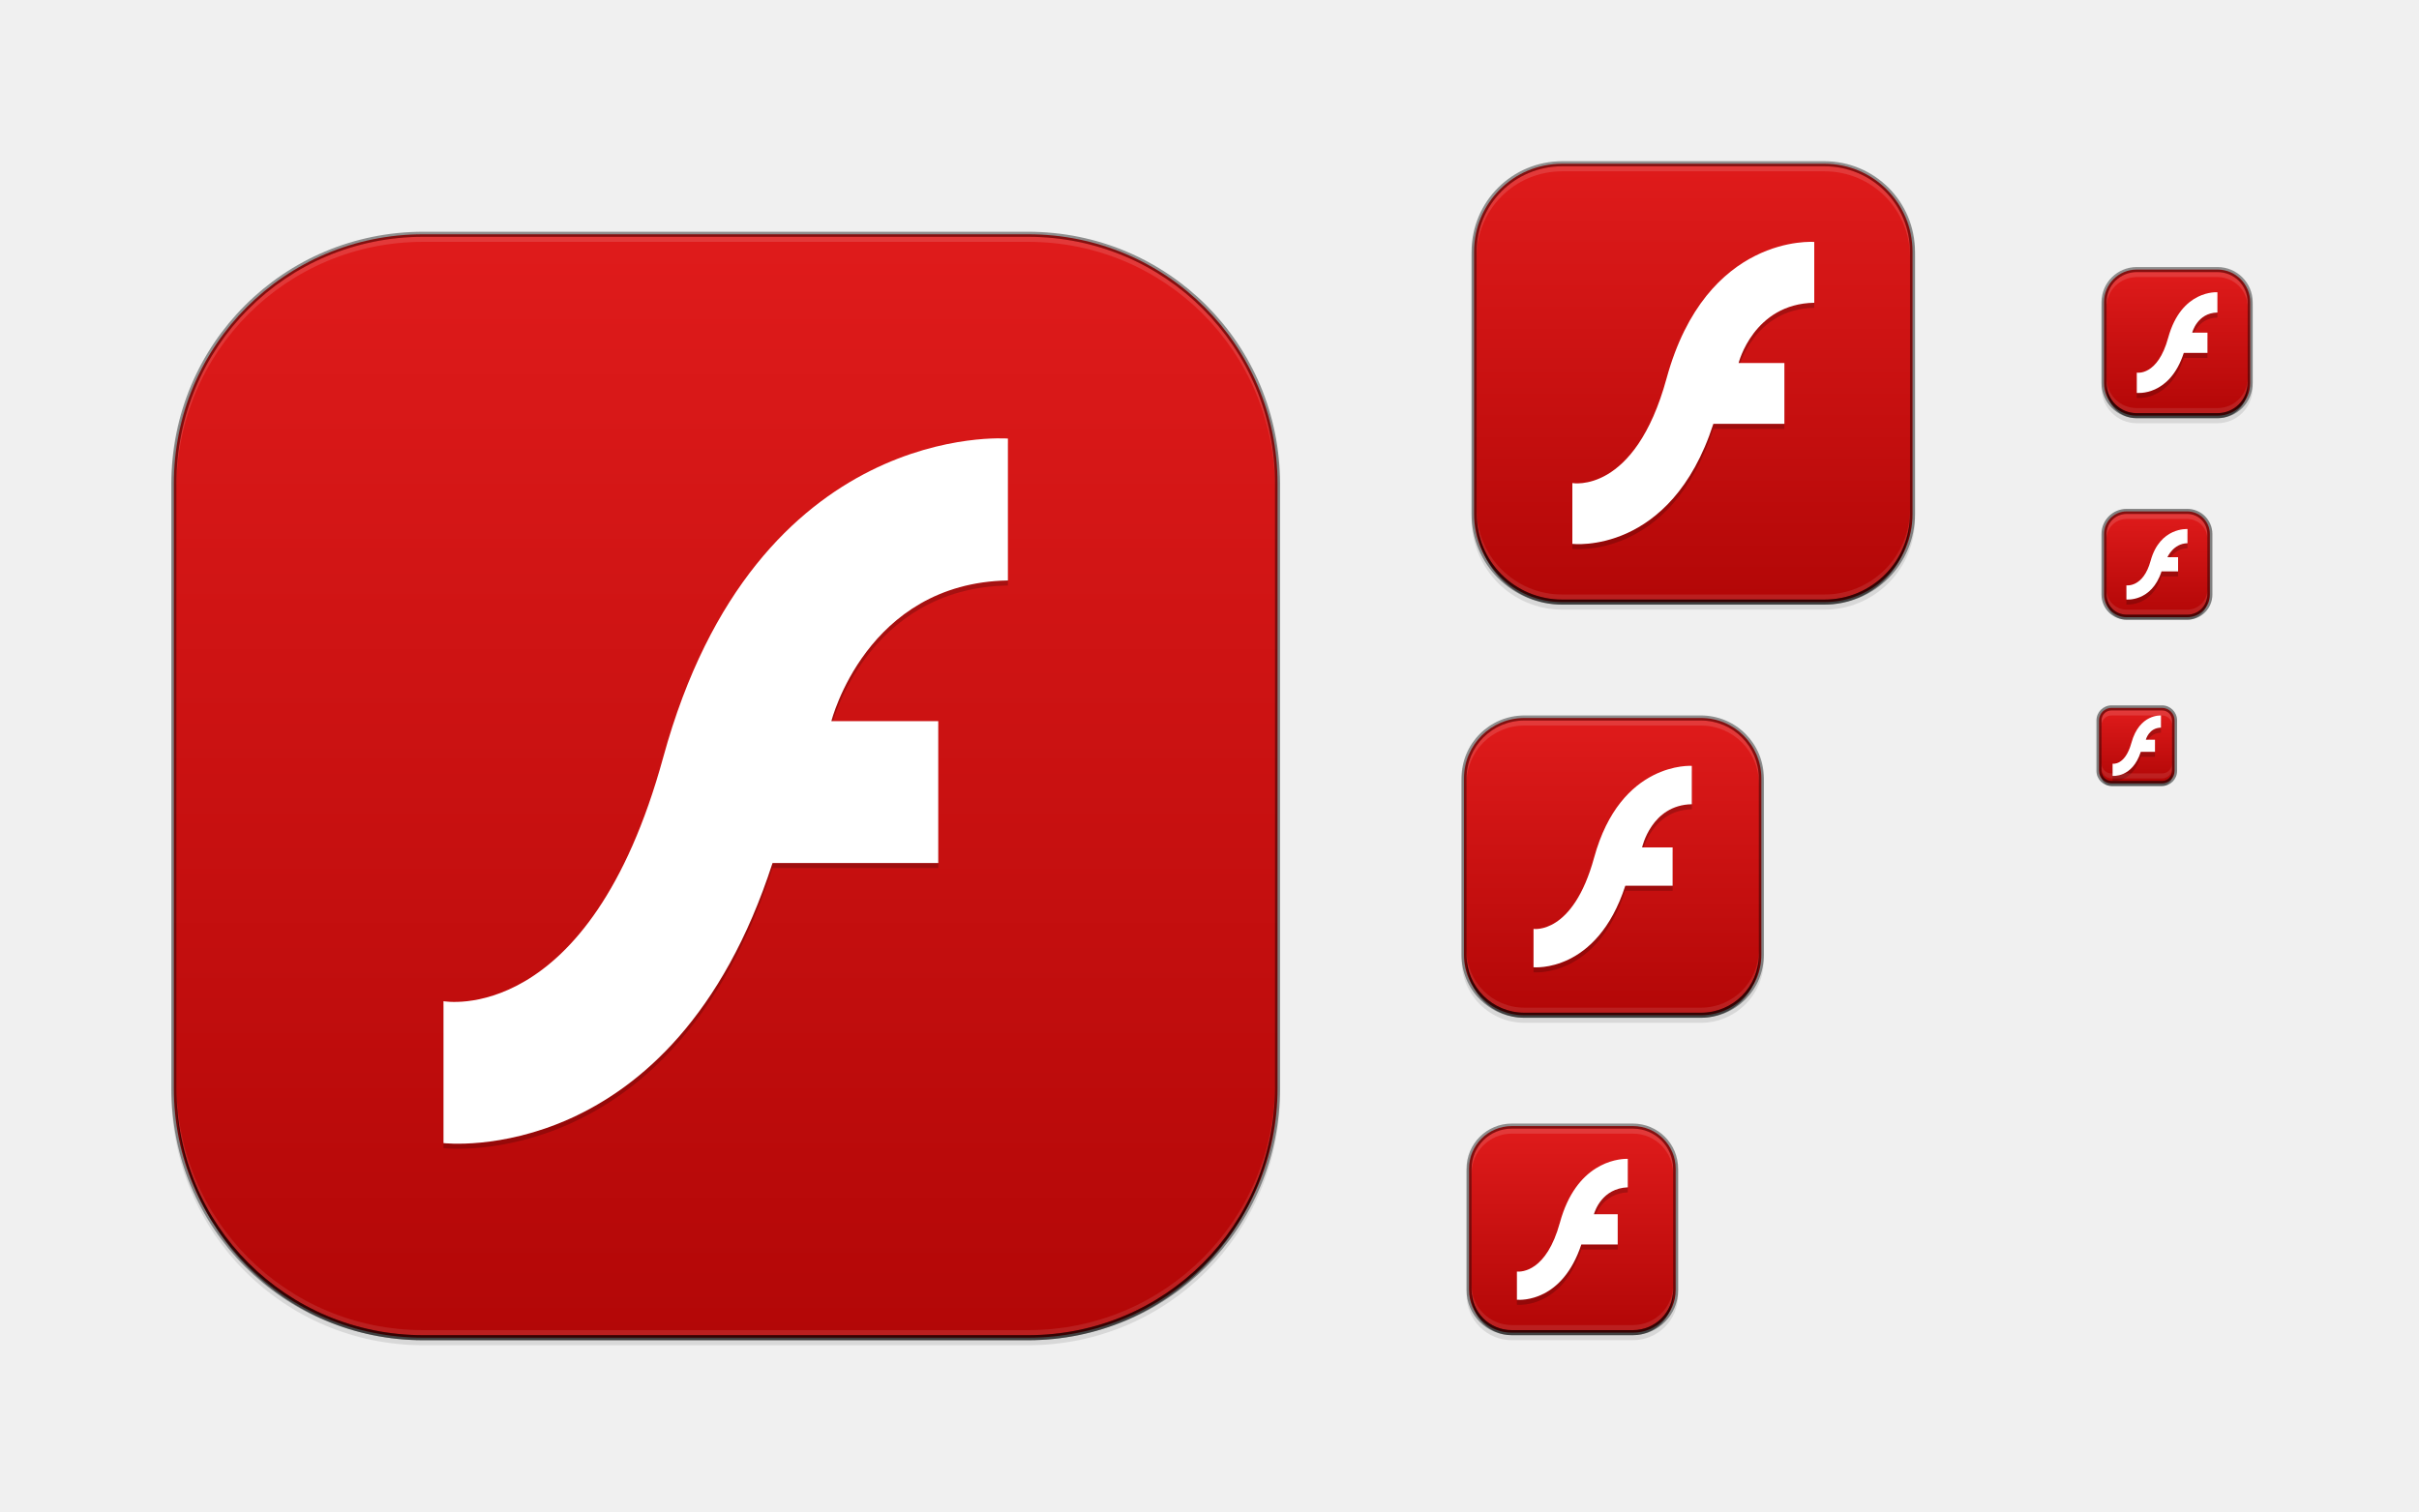
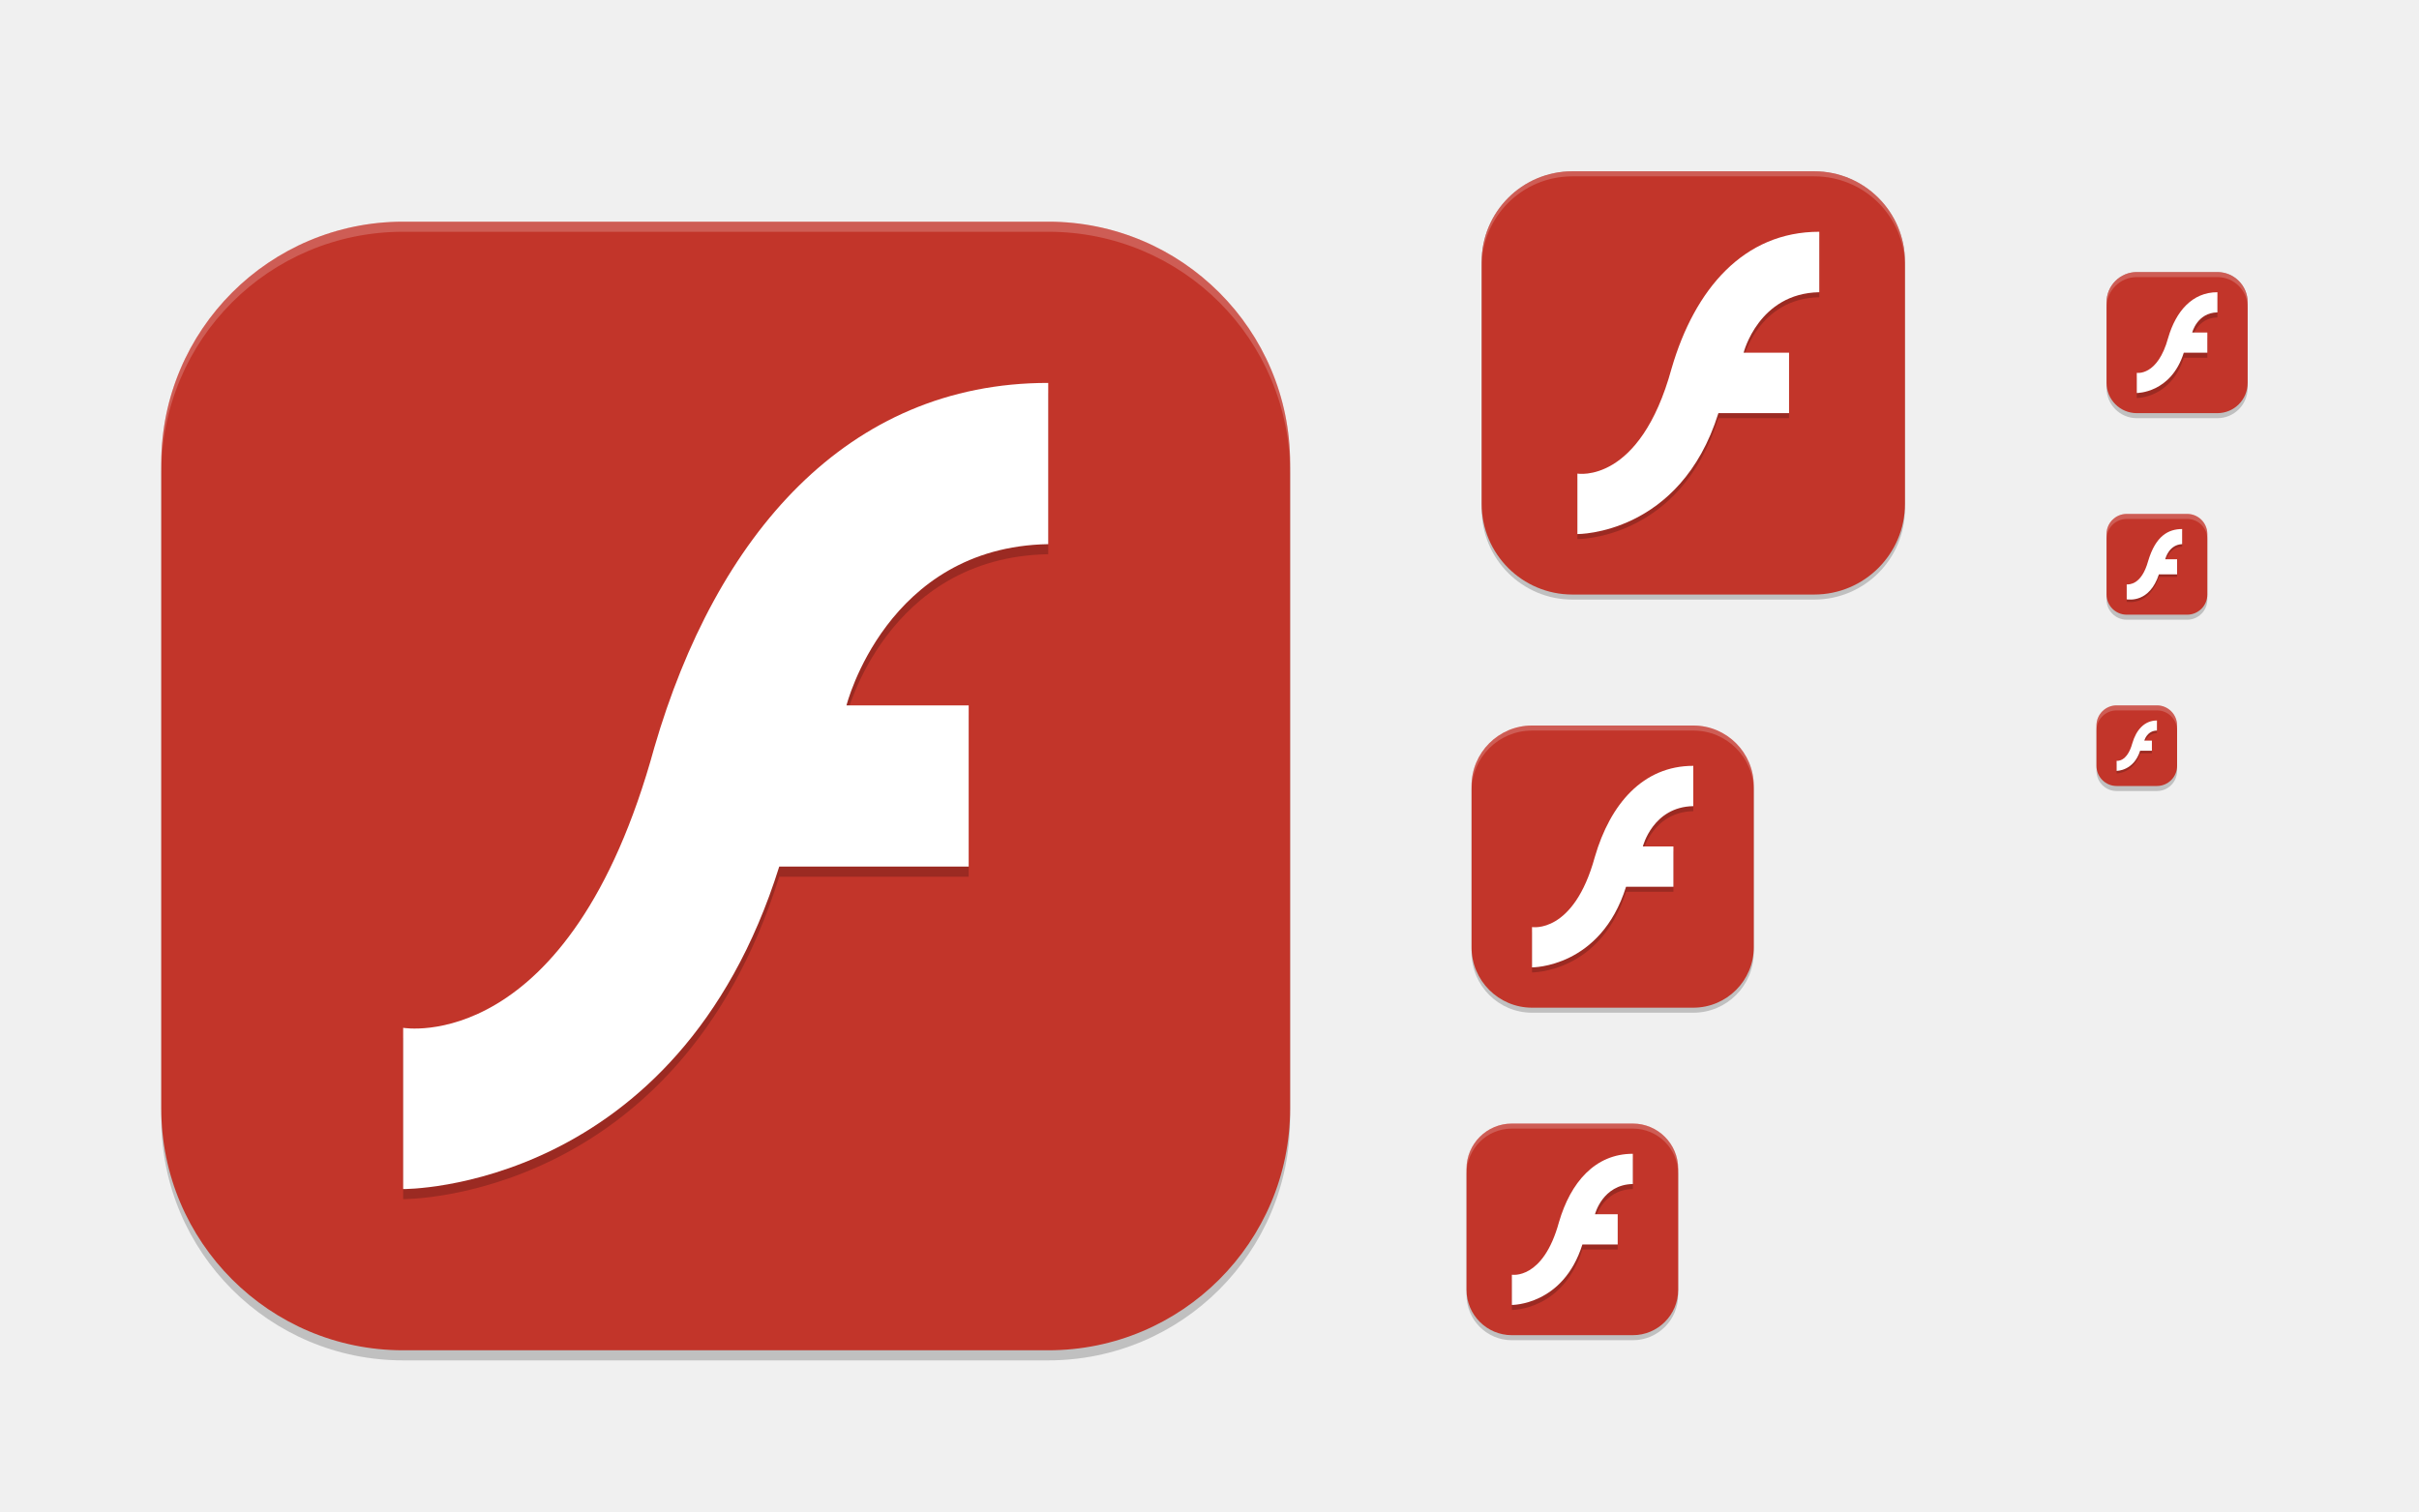
- <svg xmlns="http://www.w3.org/2000/svg" xmlns:xlink="http://www.w3.org/1999/xlink" width="480" height="300" id="svg11300" version="1.0" style="display:inline;enable-background:new">
-   <defs id="defs3">
-     <linearGradient xlink:href="#outerBackgroundGradient-18" id="linearGradient4254" x1="35" y1="156" x2="253" y2="156" gradientUnits="userSpaceOnUse" gradientTransform="matrix(0,-1,1,0,-12,300)" />
-     <linearGradient xlink:href="#outerBackgroundGradient-18" id="linearGradient4256" x1="417" y1="148" x2="431" y2="148" gradientUnits="userSpaceOnUse" gradientTransform="matrix(0,-1,1,0,276,572)" />
-     <linearGradient xlink:href="#outerBackgroundGradient-18" id="linearGradient4260" x1="418" y1="68" x2="446" y2="68" gradientUnits="userSpaceOnUse" gradientTransform="matrix(0,-1,1,0,364,500)" />
-     <linearGradient xlink:href="#outerBackgroundGradient-18" id="linearGradient4262" x1="292" y1="244" x2="332" y2="244" gradientUnits="userSpaceOnUse" gradientTransform="matrix(0,-1,1,0,68,556)" />
-     <linearGradient xlink:href="#outerBackgroundGradient-18" id="linearGradient4264" x1="293" y1="76" x2="379" y2="76" gradientUnits="userSpaceOnUse" gradientTransform="matrix(0,-1,1,0,260,412)" />
-     <linearGradient xlink:href="#outerBackgroundGradient-18" id="linearGradient4266" x1="291" y1="172" x2="349" y2="172" gradientUnits="userSpaceOnUse" gradientTransform="matrix(0,-1,1,0,148,492)" />
-     <linearGradient xlink:href="#outerBackgroundGradient-18" id="linearGradient3870" gradientUnits="userSpaceOnUse" gradientTransform="matrix(0,-1,1,0,316,540)" x1="418" y1="112" x2="438" y2="112" />
-     <linearGradient id="outerBackgroundGradient-18">
-       <stop style="stop-color:#b30707;stop-opacity:1;" offset="0" id="stop3864-8-6-6" />
-       <stop style="stop-color:#df1b1b;stop-opacity:1;" offset="1" id="stop3866-9-1-2" />
-     </linearGradient>
-   </defs>
-   <g style="display:inline" id="layer1">
-     <g style="display:none" id="layer7">
-       <text y="19.745" xml:space="preserve" x="15.007" style="font-style:normal;font-variant:normal;font-weight:normal;font-stretch:normal;line-height:0%;font-family:'DejaVu Sans';-inkscape-font-specification:'DejaVu Sans';display:inline;fill:#000000;fill-opacity:1;stroke:none;enable-background:new" id="context">
-         <tspan style="font-style:normal;font-variant:normal;font-weight:normal;font-stretch:normal;font-size:18px;line-height:1.25;font-family:'DejaVu Sans';-inkscape-font-specification:'DejaVu Sans'" y="19.745" x="15.007" id="tspan3933">apps</tspan>
-       </text>
-       <text y="19.745" xml:space="preserve" x="122.488" style="font-style:normal;font-variant:normal;font-weight:bold;font-stretch:normal;line-height:0%;font-family:'DejaVu Sans';-inkscape-font-specification:'DejaVu Sans Bold';text-align:start;writing-mode:lr-tb;text-anchor:start;display:inline;fill:#000000;fill-opacity:1;stroke:none;enable-background:new" id="icon-name">
-         <tspan style="font-style:normal;font-variant:normal;font-weight:bold;font-stretch:normal;font-size:18px;line-height:1.25;font-family:'DejaVu Sans';-inkscape-font-specification:'DejaVu Sans Bold'" y="19.745" x="122.488" id="tspan3937">flash</tspan>
-       </text>
-       <rect style="fill:#eeeeec;fill-opacity:1;fill-rule:nonzero;stroke:none;stroke-width:2;marker:none;visibility:visible;display:inline;overflow:visible;enable-background:accumulate" id="rect16x16" width="16" height="16" x="416" y="140" />
-       <rect style="fill:#d4d4d4;fill-opacity:1;fill-rule:nonzero;stroke:none;stroke-width:2;marker:none;visibility:visible;display:inline;overflow:visible;enable-background:accumulate" id="rect24x24" width="24" height="24" x="416" y="100" />
-       <rect style="fill:#eeeeec;fill-opacity:1;fill-rule:nonzero;stroke:none;stroke-width:2;marker:none;visibility:visible;display:inline;overflow:visible;enable-background:accumulate" id="rect32x32" width="32" height="32" x="416" y="52" />
-       <rect y="101" x="417" height="22" width="22" id="rect22x22" style="fill:#eeeeec;fill-opacity:1;fill-rule:nonzero;stroke:none;stroke-width:2;marker:none;visibility:visible;display:inline;overflow:visible;enable-background:accumulate" />
-       <rect y="220" x="288" height="48" width="48" id="rect48x48" style="fill:#eeeeec;fill-opacity:1;fill-rule:nonzero;stroke:none;stroke-width:2;marker:none;visibility:visible;display:inline;overflow:visible;enable-background:accumulate" />
-       <rect style="fill:#eeeeec;fill-opacity:1;fill-rule:nonzero;stroke:none;stroke-width:2;marker:none;visibility:visible;display:inline;overflow:visible;enable-background:accumulate" id="rect256x256" width="256" height="256" x="16" y="28" />
-       <rect style="fill:#eeeeec;fill-opacity:1;fill-rule:nonzero;stroke:none;stroke-width:2;marker:none;visibility:visible;display:inline;overflow:visible;enable-background:accumulate" id="rect64x64" width="64" height="64" x="288" y="140" />
-       <rect style="fill:#eeeeec;fill-opacity:1;fill-rule:nonzero;stroke:none;stroke-width:2;marker:none;visibility:visible;display:inline;overflow:visible;enable-background:accumulate" id="rect96x96" width="96" height="96" x="288" y="28" />
+ <svg xmlns="http://www.w3.org/2000/svg" width="480" height="300" viewBox="0 0 480 300" version="1.1" id="svg5">
+   <defs id="defs2" />
+   <g id="Baseplate" style="display:none">
+     <text y="19.775" xml:space="preserve" x="15.007" style="font-style:normal;font-variant:normal;font-weight:normal;font-stretch:normal;line-height:0%;font-family:'DejaVu Sans';-inkscape-font-specification:'DejaVu Sans';display:inline;fill:#000000;fill-opacity:1;stroke:none;enable-background:new" id="context">
+       <tspan style="font-style:normal;font-variant:normal;font-weight:normal;font-stretch:normal;font-size:18px;line-height:1.25;font-family:'DejaVu Sans';-inkscape-font-specification:'DejaVu Sans'" y="19.775" x="15.007" id="tspan3933">apps</tspan>
+     </text>
+     <text y="19.775" xml:space="preserve" x="122.488" style="font-style:normal;font-variant:normal;font-weight:bold;font-stretch:normal;line-height:0%;font-family:'DejaVu Sans';-inkscape-font-specification:'DejaVu Sans Bold';text-align:start;writing-mode:lr-tb;text-anchor:start;display:inline;fill:#000000;fill-opacity:1;stroke:none;enable-background:new" id="icon-name">
+       <tspan style="font-style:normal;font-variant:normal;font-weight:bold;font-stretch:normal;font-size:18px;line-height:1.25;font-family:'DejaVu Sans';-inkscape-font-specification:'DejaVu Sans Bold'" y="19.775" x="122.488" id="tspan3937">flash</tspan>
+     </text>
+     <rect style="fill:#ffffff" id="256x256" width="256" height="256" x="16" y="28" />
+     <rect style="fill:#ffffff" id="96x96" width="96" height="96" x="288" y="28" />
+     <rect style="fill:#ffffff" id="64x64" width="64" height="64" x="288" y="140" />
+     <rect style="fill:#ffffff" id="48x48" width="48" height="48" x="288" y="220" />
+     <rect style="fill:#ffffff" id="32x32" width="32" height="32" x="416" y="52" />
+     <rect style="fill:#ffffff" id="24x24" width="24" height="24" x="416" y="100" />
+     <rect style="fill:#ffffff" id="22x22" width="22" height="22" x="417" y="101" />
+     <rect style="fill:#ffffff" id="16x16" width="16" height="16" x="416" y="140" />
+   </g>
+   <g id="Shadow">
+     <rect style="opacity:0.2;fill:#000000" id="rect651" width="224" height="224" x="32" y="46" ry="48" />
+     <rect style="opacity:0.2;fill:#000000" id="rect769" width="84" height="85" x="294" y="34" ry="18" />
+     <rect style="opacity:0.2;fill:#000000;fill-opacity:1" id="rect1131" width="56" height="56" x="292" y="145" ry="12" />
+     <rect style="opacity:0.2;fill:#000000;fill-opacity:1" id="rect1261" width="42" height="42" x="291" y="224" ry="9" />
+     <rect style="opacity:0.2;fill:#000000;fill-opacity:1" id="rect1364" width="28" height="29" x="418" y="54" ry="6" />
+     <rect style="opacity:0.2;fill:#000000;fill-opacity:1" id="rect1398" width="16" height="16" x="416" y="141" ry="4" />
+     <rect style="opacity:0.2;fill:#000000;fill-opacity:1" id="rect1432" width="20" height="20" x="418" y="103" ry="4" />
+   </g>
+   <g id="Background">
+     <rect style="fill:#c2352a;fill-opacity:1" id="rect597" width="224" height="224" x="32" y="44" ry="48" />
+     <rect style="opacity:1;fill:#c2352a;fill-opacity:1" id="rect771" width="84" height="84" x="294" y="34" ry="18" />
+     <rect style="opacity:1;fill:#c2352a;fill-opacity:1" id="rect1133" width="56" height="56" x="292" y="144" ry="12" />
+     <rect style="opacity:1;fill:#c2352a;fill-opacity:1" id="rect1263" width="42" height="42" x="291" y="223" ry="9" />
+     <rect style="opacity:1;fill:#c2352a;fill-opacity:1" id="rect1366" width="28" height="28" x="418" y="54" ry="6" />
+     <rect style="opacity:1;fill:#c2352a;fill-opacity:1" id="rect1400" width="16" height="16" x="416" y="140" ry="4" />
+     <rect style="opacity:1;fill:#c2352a;fill-opacity:1" id="rect1434" width="20" height="20" x="418" y="102" ry="4" />
+   </g>
+   <g id="g1477">
+     <g id="g1472">
+       <path d="m 428,143.5 c -2.497,-0.001 -4.121,1.895 -4.885,4.521 C 422.063,151.863 420,151.5 420,151.5 v 2 c 0,0 3.4,0.032 4.664,-4 H 427 v -2 h -1.502 c 0,0 0.493,-1.965 2.502,-2 z" id="path3204" style="opacity:0.2;fill:#000000" />
+       <path d="m 428,143 c -2.497,-0.001 -4.121,1.895 -4.885,4.521 C 422.063,151.363 420,151 420,151 v 2 c 0,0 3.4,0.032 4.664,-4 H 427 v -2 h -1.502 c 0,0 0.493,-1.965 2.502,-2 z" id="path2932" style="fill:#ffffff" />
    </g>
-     <g id="layer4" style="display:inline">
-       <rect ry="50" y="47" x="34" height="220" width="220" id="rect4114" style="opacity:0.1;color:#bebebe;fill:#000000;fill-opacity:1;fill-rule:nonzero;stroke:none;stroke-width:0;marker:none;visibility:visible;display:inline;overflow:visible;enable-background:accumulate" />
-       <rect style="opacity:0.1;color:#bebebe;fill:#000000;fill-opacity:1;fill-rule:nonzero;stroke:none;stroke-width:0;marker:none;visibility:visible;display:inline;overflow:visible;enable-background:accumulate" id="rect4120" width="30" height="30" x="417" y="54" ry="7" />
-       <rect transform="scale(1,-1)" ry="9" y="-266" x="291" height="42" width="42" id="rect4122" style="opacity:0.1;color:#bebebe;fill:#000000;fill-opacity:1;fill-rule:nonzero;stroke:none;stroke-width:0;marker:none;visibility:visible;display:inline;overflow:visible;enable-background:accumulate" />
-       <rect style="opacity:0.1;color:#bebebe;fill:#000000;fill-opacity:1;fill-rule:nonzero;stroke:none;stroke-width:0;marker:none;visibility:visible;display:inline;overflow:visible;enable-background:accumulate" id="rect4124" width="88" height="88" x="292" y="33" ry="18" />
-       <rect ry="12.5" y="143" x="290" height="60" width="60" id="rect4126" style="opacity:0.1;color:#bebebe;fill:#000000;fill-opacity:1;fill-rule:nonzero;stroke:none;stroke-width:0;marker:none;visibility:visible;display:inline;overflow:visible;enable-background:accumulate" />
-       <path id="path4268" d="m 422,101 c -2.77,0 -5,2.23 -5,5 l 0,12 c 0,2.77 2.23,5 5,5 l 12,0 c 2.77,0 5,-2.23 5,-5 l 0,-12 c 0,-2.77 -2.23,-5 -5,-5 z" style="opacity:0.1;color:#bebebe;fill:#000000;fill-opacity:1;fill-rule:nonzero;stroke:none;stroke-width:0;marker:none;visibility:visible;display:inline;overflow:visible;enable-background:accumulate" />
-       <path id="path4270" d="m 419,140 c -1.662,0 -3,1.338 -3,3 l 0,10 c 0,1.662 1.338,3 3,3 l 10,0 c 1.662,0 3,-1.338 3,-3 l 0,-10 c 0,-1.662 -1.338,-3 -3,-3 z" style="opacity:0.1;color:#bebebe;fill:#000000;fill-opacity:1;fill-rule:nonzero;stroke:none;stroke-width:0;marker:none;visibility:visible;display:inline;overflow:visible;enable-background:accumulate" />
+     <g id="g3119">
+       <path d="m 426.266,111.818 c -1.334,4.863 -3.824,4.658 -4.266,4.682 v 2.961 c 0.464,0.035 4.513,0.701 6.391,-4.961 h 3.609 v -3 h -2.359 c 0.09,-0.312 0.812,-2.9 3.36,-3 V 105.5 c -2.757,0.009 -5.251,1.366 -6.734,6.318 z" style="fill:#000000;opacity:0.2" id="path3827" />
+       <path d="m 426.266,111.318 c -1.334,4.863 -3.824,4.658 -4.266,4.682 v 2.961 c 0.464,0.035 4.513,0.701 6.391,-4.961 h 3.609 v -3 h -2.359 c 0.09,-0.312 0.812,-2.9 3.36,-3 V 105 c -2.757,0.009 -5.251,1.366 -6.734,6.318 z" style="fill:#ffffff" id="path3855" />
    </g>
-     <g id="layer2" style="display:inline">
-       <path style="color:#bebebe;fill:url(#linearGradient4254);fill-opacity:1.0;fill-rule:nonzero;stroke:none;stroke-width:2;marker:none;visibility:visible;display:inline;overflow:visible;enable-background:accumulate" d="M 84 46.5 C 56.569 46.5 34.5 68.569 34.5 96 L 34.5 216 C 34.5 243.431 56.569 265.5 84 265.5 L 204 265.5 C 231.431 265.5 253.5 243.431 253.5 216 L 253.5 96 C 253.5 68.569 231.431 46.5 204 46.5 L 84 46.5 z " id="path4200" />
-       <path style="color:#bebebe;fill:url(#linearGradient4256);fill-opacity:1.0;fill-rule:nonzero;stroke:none;stroke-width:2;marker:none;visibility:visible;display:inline;overflow:visible;enable-background:accumulate" d="M 419 140.5 C 417.616 140.5 416.5 141.616 416.5 143 L 416.5 153 C 416.5 154.384 417.616 155.5 419 155.5 L 429 155.5 C 430.384 155.5 431.5 154.384 431.5 153 L 431.5 143 C 431.5 141.616 430.384 140.5 429 140.5 L 419 140.5 z " id="path4202" />
-       <path style="color:#bebebe;fill:url(#linearGradient3870);fill-opacity:1.0;fill-rule:nonzero;stroke:none;stroke-width:2;marker:none;visibility:visible;display:inline;overflow:visible;enable-background:accumulate" d="M 422 101.5 C 419.503 101.5 417.5 103.503 417.5 106 L 417.5 118 C 417.5 120.497 419.503 122.5 422 122.5 L 434 122.5 C 436.497 122.5 438.5 120.497 438.5 118 L 438.5 106 C 438.5 103.503 436.497 101.5 434 101.5 L 422 101.5 z " id="path4204" />
-       <path style="color:#bebebe;fill:url(#linearGradient4260);fill-opacity:1.0;fill-rule:nonzero;stroke:none;stroke-width:2;marker:none;visibility:visible;display:inline;overflow:visible;enable-background:accumulate" d="M 424 53.5 C 420.393 53.5 417.5 56.393 417.5 60 L 417.5 76 C 417.5 79.607 420.393 82.5 424 82.5 L 440 82.5 C 443.607 82.5 446.5 79.607 446.5 76 L 446.5 60 C 446.5 56.393 443.607 53.5 440 53.5 L 424 53.5 z " id="path4206" />
-       <path style="color:#bebebe;fill:url(#linearGradient4262);fill-opacity:1.0;fill-rule:nonzero;stroke:none;stroke-width:2;marker:none;visibility:visible;display:inline;overflow:visible;enable-background:accumulate" d="M 300 223.5 C 295.285 223.5 291.5 227.285 291.5 232 L 291.5 256 C 291.5 260.715 295.285 264.5 300 264.5 L 324 264.5 C 328.715 264.5 332.5 260.715 332.5 256 L 332.5 232 C 332.5 227.285 328.715 223.5 324 223.5 L 300 223.5 z " id="path4208" />
-       <path style="color:#bebebe;fill:url(#linearGradient4264);fill-opacity:1.0;fill-rule:nonzero;stroke:none;stroke-width:2;marker:none;visibility:visible;display:inline;overflow:visible;enable-background:accumulate" d="M 310 32.5 C 300.297 32.5 292.5 40.297 292.5 50 L 292.5 102 C 292.5 111.703 300.297 119.5 310 119.5 L 362 119.5 C 371.703 119.5 379.5 111.703 379.5 102 L 379.5 50 C 379.5 40.297 371.703 32.5 362 32.5 L 310 32.5 z " id="path4210" />
-       <path style="color:#bebebe;fill:url(#linearGradient4266);fill-opacity:1.0;fill-rule:nonzero;stroke:none;stroke-width:2;marker:none;visibility:visible;display:inline;overflow:visible;enable-background:accumulate" d="M 302.5 142.5 C 295.845 142.5 290.5 147.845 290.5 154.5 L 290.5 189.5 C 290.5 196.155 295.845 201.5 302.5 201.5 L 337.5 201.5 C 344.155 201.5 349.5 196.155 349.5 189.5 L 349.5 154.5 C 349.5 147.845 344.155 142.5 337.5 142.5 L 302.5 142.5 z " id="path4212" />
+     <g id="g2564" transform="translate(-13.2531,-34.70471)">
+       <path d="m 453.253,93.705 c -4.994,-0.002 -8.241,3.791 -9.77,9.043 -2.104,7.683 -6.23,6.957 -6.23,6.957 v 4 c 0,0 6.799,0.063 9.328,-8 h 4.672 v -4 h -3.004 c 0,0 0.987,-3.929 5.004,-4 z" style="opacity:0.2;fill:#000000;stroke-width:2" id="path3440" />
+       <path d="m 453.253,92.705 c -4.994,-0.002 -8.241,3.791 -9.77,9.043 -2.104,7.683 -6.23,6.957 -6.23,6.957 v 4 c 0,0 6.799,0.063 9.328,-8 h 4.672 v -4 h -3.004 c 0,0 0.987,-3.929 5.004,-4 z" style="fill:#ffffff;stroke-width:2" id="path3412" />
    </g>
-     <g id="layer6" style="display:inline">
-       <path id="path5939" d="m 360,49.02 0,12.07 c -12.051,0.212 -15.013,11.964 -15.013,11.964 l 9.089,0 0,12.07 -14.094,0 C 331.506,111.276 312,108.947 312,108.947 l 0,-12.07 c 0,0 12.378,2.296 18.689,-20.752 C 338.584,47.293 360,49.02 360,49.02 z" style="opacity:0.2;fill:#000000;fill-opacity:1;stroke:none;display:inline;enable-background:new" />
-       <path id="path5941" d="m 322.75,231 c -1.963,0.03 -9.995,0.883 -13.219,12.656 -2.668,9.742 -7.615,9.797 -8.531,9.719 l 0,5.594 c 0.928,0.071 9.026,0.374 12.781,-10.969 l 7.219,0 0,-6 -4.719,0 c 0.18,-0.624 1.624,-5.143 6.719,-5.344 l 0,-5.656 c -0.073,-7.4e-4 -0.09,-0.002 -0.25,0 z" style="opacity:0.2;fill:#000000;fill-opacity:1;stroke:none;display:inline;enable-background:new" />
-       <path id="path5943" d="m 434.06,106.005 0,2.813 c -2.809,0.049 -3.983,2.78 -3.983,2.78 l 2.118,0 0,2.813 -3.285,0 c -1.976,6.095 -6.97,5.577 -6.97,5.577 l 0,-2.813 c 0,0 3.333,0.51 4.804,-4.862 1.84,-6.72 7.315,-6.309 7.315,-6.309 z" style="opacity:0.2;fill:#000000;fill-opacity:1;stroke:none;display:inline;enable-background:new" />
-       <path style="opacity:0.2;fill:#000000;fill-opacity:1;stroke:none;display:inline;enable-background:new" d="m 200,88.046 0,28.164 c -28.119,0.494 -35.03,27.917 -35.03,27.917 l 21.209,0 0,28.164 -32.885,0 c -19.779,61.021 -65.294,55.586 -65.294,55.586 l 0,-28.164 c 0,0 28.882,5.358 43.609,-48.422 C 150.03,84.017 200,88.046 200,88.046 z" id="path5945" />
-       <path id="path5947" d="m 440,59.006 0,4.023 c -4.017,0.071 -5.004,3.988 -5.004,3.988 l 3.03,0 0,4.023 -4.698,0 C 430.502,79.758 424,78.982 424,78.982 l 0,-4.023 c 0,0 4.126,0.765 6.23,-6.917 C 432.861,58.431 440,59.006 440,59.006 z" style="opacity:0.2;fill:#000000;fill-opacity:1;stroke:none;display:inline;enable-background:new" />
-       <path style="opacity:0.2;fill:#000000;fill-opacity:1;stroke:none;display:inline;enable-background:new" d="m 335.703,153.008 0,7.614 c -8.028,0.141 -9.862,8.565 -9.862,8.565 l 6.055,0 0,7.614 -9.389,0 c -5.647,17.422 -18.211,16.179 -18.211,16.179 l 0,-7.614 c 0,0 7.815,1.221 12.019,-14.134 5.26,-19.208 19.388,-18.225 19.388,-18.225 z" id="path5949" />
-       <path style="opacity:0.2;fill:#000000;fill-opacity:1;stroke:none;display:inline;enable-background:new" d="m 428.8,143.004 0,2.414 c -2.41,0.042 -3.003,2.393 -3.003,2.393 l 1.818,0 0,2.414 -2.819,0 c -1.695,5.23 -5.597,4.765 -5.597,4.765 l 0,-2.414 c 0,0 2.476,0.459 3.738,-4.15 1.579,-5.766 5.862,-5.421 5.862,-5.421 z" id="path5951" />
-       <path style="fill:#ffffff;fill-opacity:1;stroke:none;display:inline;enable-background:new" d="m 360,48.02 0,12.07 c -12.051,0.212 -15.013,11.964 -15.013,11.964 l 9.089,0 0,12.07 -14.094,0 C 331.506,110.276 312,107.947 312,107.947 l 0,-12.07 c 0,0 12.378,2.296 18.689,-20.752 C 338.584,46.293 360,48.02 360,48.02 z" id="path3727" />
-       <path style="fill:#ffffff;fill-opacity:1;stroke:none;display:inline;enable-background:new" d="m 322.75,230 c -1.963,0.03 -9.995,0.883 -13.219,12.656 -2.668,9.742 -7.615,9.797 -8.531,9.719 l 0,5.594 c 0.928,0.071 9.026,0.374 12.781,-10.969 l 7.219,0 0,-6 -4.719,0 c 0.18,-0.624 1.624,-5.143 6.719,-5.344 L 323,230 c -0.073,-7.4e-4 -0.09,-0.002 -0.25,0 z" id="path4048" />
-       <path style="fill:#ffffff;fill-opacity:1;stroke:none;display:inline;enable-background:new" d="m 434.06,105.005 0,2.813 c -2.809,0.049 -3.983,2.78 -3.983,2.78 l 2.118,0 0,2.813 -3.285,0 c -1.976,6.095 -6.97,5.577 -6.97,5.577 l 0,-2.813 c 0,0 3.333,0.51 4.804,-4.862 1.84,-6.72 7.315,-6.309 7.315,-6.309 z" id="path4050" />
-       <path id="path4065" d="m 200,87.046 0,28.164 c -28.119,0.494 -35.03,27.917 -35.03,27.917 l 21.209,0 0,28.164 -32.885,0 c -19.779,61.021 -65.294,55.586 -65.294,55.586 l 0,-28.164 c 0,0 28.882,5.358 43.609,-48.422 C 150.03,83.017 200,87.046 200,87.046 z" style="fill:#ffffff;fill-opacity:1;stroke:none;display:inline;enable-background:new" />
-       <path style="fill:#ffffff;fill-opacity:1;stroke:none;display:inline;enable-background:new" d="m 440,58.007 0,4.023 c -4.017,0.071 -5.004,3.988 -5.004,3.988 l 3.03,0 0,4.023 -4.698,0 C 430.502,78.759 424,77.982 424,77.982 l 0,-4.023 c 0,0 4.126,0.765 6.23,-6.917 C 432.861,57.431 440,58.007 440,58.007 z" id="path4067" />
-       <path id="path4069" d="m 335.703,152.008 0,7.614 c -8.028,0.141 -9.862,8.565 -9.862,8.565 l 6.055,0 0,7.614 -9.389,0 c -5.647,17.422 -18.211,16.179 -18.211,16.179 l 0,-7.614 c 0,0 7.815,1.221 12.019,-14.134 5.26,-19.208 19.388,-18.225 19.388,-18.225 z" style="fill:#ffffff;fill-opacity:1;stroke:none;display:inline;enable-background:new" />
-       <path id="path3272" d="m 428.8,142.004 0,2.414 c -2.41,0.042 -3.003,2.393 -3.003,2.393 l 1.818,0 0,2.414 -2.819,0 c -1.695,5.23 -5.597,4.765 -5.597,4.765 l 0,-2.414 c 0,0 2.476,0.459 3.738,-4.15 1.579,-5.766 5.862,-5.421 5.862,-5.421 z" style="fill:#ffffff;fill-opacity:1;stroke:none;display:inline;enable-background:new" />
+     <g id="g2370">
+       <path d="m 324,230 c -7.491,-0.003 -12.362,5.686 -14.654,13.564 C 306.19,255.088 300,254 300,254 v 6 c 0,0 10.199,0.095 13.992,-12 H 321 v -6 h -4.506 c 0,0 1.48,-5.894 7.506,-6 z" style="fill:#000000;stroke-width:3;opacity:0.2" id="path3552" />
+       <path d="m 324,229 c -7.491,-0.003 -12.362,5.686 -14.654,13.564 C 306.19,254.088 300,253 300,253 v 6 c 0,0 10.199,0.095 13.992,-12 H 321 V 241 h -4.506 c 0,0 1.48,-5.894 7.506,-6 z" style="fill:#ffffff;stroke-width:3" id="path3524" />
    </g>
-     <g id="layer5" style="display:inline">
-       <path style="opacity:0.13;color:#bebebe;fill:#ffffff;fill-opacity:1;fill-rule:nonzero;stroke:none;stroke-width:0;marker:none;visibility:visible;display:inline;overflow:visible;enable-background:accumulate" d="M 84,47 C 56.837,47 35,68.837 35,96 l 0,1 C 35,69.837 56.837,48 84,48 l 120,0 c 27.163,0 49,21.837 49,49 l 0,-1 C 253,68.837 231.163,47 204,47 L 84,47 z" id="rect3894" />
-       <path style="opacity:0.13;color:#bebebe;fill:#ffffff;fill-opacity:1;fill-rule:nonzero;stroke:none;stroke-width:0;marker:none;visibility:visible;display:inline;overflow:visible;enable-background:accumulate" d="m 419,141 c -1.125,0 -2,0.875 -2,2 l 0,1 c 0,-1.125 0.875,-2 2,-2 l 10,0 c 1.125,0 2,0.875 2,2 l 0,-1 c 0,-1.125 -0.875,-2 -2,-2 l -10,0 z" id="rect3896" />
-       <path style="opacity:0.13;color:#bebebe;fill:#ffffff;fill-opacity:1;fill-rule:nonzero;stroke:none;stroke-width:0;marker:none;visibility:visible;display:inline;overflow:visible;enable-background:accumulate" d="m 422,102 c -2.233,0 -4,1.767 -4,4 l 0,1 c 0,-2.233 1.767,-4 4,-4 l 12,0 c 2.233,0 4,1.767 4,4 l 0,-1 c 0,-2.233 -1.767,-4 -4,-4 l -12,0 z" id="rect3898" />
-       <path style="opacity:0.13;color:#bebebe;fill:#ffffff;fill-opacity:1;fill-rule:nonzero;stroke:none;stroke-width:0;marker:none;visibility:visible;display:inline;overflow:visible;enable-background:accumulate" d="m 424,54 c -3.341,0 -6,2.659 -6,6 l 0,1 c 0,-3.341 2.659,-6 6,-6 l 16,0 c 3.341,0 6,2.659 6,6 l 0,-1 c 0,-3.341 -2.659,-6 -6,-6 l -16,0 z" id="rect3900" />
-       <path style="opacity:0.13;color:#bebebe;fill:#ffffff;fill-opacity:1;fill-rule:nonzero;stroke:none;stroke-width:0;marker:none;visibility:visible;display:inline;overflow:visible;enable-background:accumulate" d="m 300,224 c -4.449,0 -8,3.551 -8,8 l 0,1 c 0,-4.449 3.551,-8 8,-8 l 24,0 c 4.449,0 8,3.551 8,8 l 0,-1 c 0,-4.449 -3.551,-8 -8,-8 l -24,0 z" id="rect3902" />
-       <path style="opacity:0.13;color:#bebebe;fill:#ffffff;fill-opacity:1;fill-rule:nonzero;stroke:none;stroke-width:0;marker:none;visibility:visible;display:inline;overflow:visible;enable-background:accumulate" d="m 310,33 c -9.435,0 -17,7.565 -17,17 l 0,1 c 0,-9.435 7.565,-17 17,-17 l 52,0 c 9.435,0 17,7.565 17,17 l 0,-1 c 0,-9.435 -7.565,-17 -17,-17 l -52,0 z" id="rect3904" />
-       <path style="opacity:0.13;color:#bebebe;fill:#ffffff;fill-opacity:1;fill-rule:nonzero;stroke:none;stroke-width:0;marker:none;visibility:visible;display:inline;overflow:visible;enable-background:accumulate" d="m 302.5,143 c -6.388,0 -11.5,5.112 -11.5,11.5 l 0,1 c 0,-6.388 5.112,-11.5 11.5,-11.5 l 35,0 c 6.388,0 11.5,5.112 11.5,11.5 l 0,-1 c 0,-6.388 -5.112,-11.5 -11.5,-11.5 l -35,0 z" id="rect3906" />
-       <path id="path4085" d="m 204,266 c 27.163,0 49,-21.837 49,-49 l 0,-1 c 0,27.163 -21.837,49 -49,49 L 84,265 C 56.837,265 35,243.163 35,216 l 0,1 c 0,27.163 21.837,49 49,49 l 120,0 z" style="opacity:0.5;color:#bebebe;fill:#000000;fill-opacity:1;fill-rule:nonzero;stroke:none;stroke-width:0;marker:none;visibility:visible;display:inline;overflow:visible;enable-background:accumulate" />
-       <path id="path4087" d="m 429,156 c 1.125,0 2,-0.875 2,-2 l 0,-1 c 0,1.125 -0.875,2 -2,2 l -10,0 c -1.125,0 -2,-0.875 -2,-2 l 0,1 c 0,1.125 0.875,2 2,2 l 10,0 z" style="opacity:0.3;color:#bebebe;fill:#000000;fill-opacity:1;fill-rule:nonzero;stroke:none;stroke-width:0;marker:none;visibility:visible;display:inline;overflow:visible;enable-background:accumulate" />
-       <path id="path4089" d="m 434,123 c 2.233,0 4,-1.767 4,-4 l 0,-1 c 0,2.233 -1.767,4 -4,4 l -12,0 c -2.233,0 -4,-1.767 -4,-4 l 0,1 c 0,2.233 1.767,4 4,4 l 12,0 z" style="opacity:0.3;color:#bebebe;fill:#000000;fill-opacity:1;fill-rule:nonzero;stroke:none;stroke-width:0;marker:none;visibility:visible;display:inline;overflow:visible;enable-background:accumulate" />
-       <path id="path4091" d="m 440,83 c 3.341,0 6,-2.659 6,-6 l 0,-1 c 0,3.341 -2.659,6 -6,6 l -16,0 c -3.341,0 -6,-2.659 -6,-6 l 0,1 c 0,3.341 2.659,6 6,6 l 16,0 z" style="opacity:0.5;color:#bebebe;fill:#000000;fill-opacity:1;fill-rule:nonzero;stroke:none;stroke-width:0;marker:none;visibility:visible;display:inline;overflow:visible;enable-background:accumulate" />
-       <path id="path4093" d="m 324,265 c 4.449,0 8,-3.551 8,-8 l 0,-1 c 0,4.449 -3.551,8 -8,8 l -24,0 c -4.449,0 -8,-3.551 -8,-8 l 0,1 c 0,4.449 3.551,8 8,8 l 24,0 z" style="opacity:0.5;color:#bebebe;fill:#000000;fill-opacity:1;fill-rule:nonzero;stroke:none;stroke-width:0;marker:none;visibility:visible;display:inline;overflow:visible;enable-background:accumulate" />
-       <path id="path4095" d="m 362,120 c 9.435,0 17,-7.565 17,-17 l 0,-1 c 0,9.435 -7.565,17 -17,17 l -52,0 c -9.435,0 -17,-7.565 -17,-17 l 0,1 c 0,9.435 7.565,17 17,17 l 52,0 z" style="opacity:0.5;color:#bebebe;fill:#000000;fill-opacity:1;fill-rule:nonzero;stroke:none;stroke-width:0;marker:none;visibility:visible;display:inline;overflow:visible;enable-background:accumulate" />
-       <path id="path4097" d="m 337.5,202 c 6.388,0 11.5,-5.112 11.5,-11.5 l 0,-1 c 0,6.388 -5.112,11.5 -11.5,11.5 l -35,0 c -6.388,0 -11.5,-5.112 -11.5,-11.5 l 0,1 c 0,6.388 5.112,11.5 11.5,11.5 l 35,0 z" style="opacity:0.5;color:#bebebe;fill:#000000;fill-opacity:1;fill-rule:nonzero;stroke:none;stroke-width:0;marker:none;visibility:visible;display:inline;overflow:visible;enable-background:accumulate" />
-       <path id="path4280" d="M 84,265 C 56.837,265 35,243.163 35,216 l 0,-1 c 0,27.163 21.837,49 49,49 l 120,0 c 27.163,0 49,-21.837 49,-49 l 0,1 c 0,27.163 -21.837,49 -49,49 l -120,0 z" style="opacity:0.1;color:#bebebe;fill:#ffffff;fill-opacity:1;fill-rule:nonzero;stroke:none;stroke-width:0;marker:none;visibility:visible;display:inline;overflow:visible;enable-background:accumulate" />
-       <path style="opacity:0.1;color:#bebebe;fill:#ffffff;fill-opacity:1;fill-rule:nonzero;stroke:none;stroke-width:0;marker:none;visibility:visible;display:inline;overflow:visible;enable-background:accumulate" d="m 300,264 c -4.449,0 -8,-3.551 -8,-8 l 0,-1 c 0,4.449 3.551,8 8,8 l 24,0 c 4.449,0 8,-3.551 8,-8 l 0,1 c 0,4.449 -3.551,8 -8,8 l -24,0 z" id="path4294" />
-       <path style="opacity:0.1;color:#bebebe;fill:#ffffff;fill-opacity:1;fill-rule:nonzero;stroke:none;stroke-width:0;marker:none;visibility:visible;display:inline;overflow:visible;enable-background:accumulate" d="m 302.5,201 c -6.388,0 -11.5,-5.112 -11.5,-11.5 l 0,-1 c 0,6.388 5.112,11.5 11.5,11.5 l 35,0 c 6.388,0 11.5,-5.112 11.5,-11.5 l 0,1 c 0,6.388 -5.112,11.5 -11.5,11.5 l -35,0 z" id="path4296" />
-       <path style="opacity:0.1;color:#bebebe;fill:#ffffff;fill-opacity:1;fill-rule:nonzero;stroke:none;stroke-width:0;marker:none;visibility:visible;display:inline;overflow:visible;enable-background:accumulate" d="m 310,119 c -9.435,0 -17,-7.565 -17,-17 l 0,-1 c 0,9.435 7.565,17 17,17 l 52,0 c 9.435,0 17,-7.565 17,-17 l 0,1 c 0,9.435 -7.565,17 -17,17 l -52,0 z" id="path4298" />
-       <path style="opacity:0.1;color:#bebebe;fill:#ffffff;fill-opacity:1;fill-rule:nonzero;stroke:none;stroke-width:0;marker:none;visibility:visible;display:inline;overflow:visible;enable-background:accumulate" d="m 424,82 c -3.341,0 -6,-2.659 -6,-6 l 0,-1 c 0,3.341 2.659,6 6,6 l 16,0 c 3.341,0 6,-2.659 6,-6 l 0,1 c 0,3.341 -2.659,6 -6,6 l -16,0 z" id="path4300" />
-       <path style="opacity:0.1;color:#bebebe;fill:#ffffff;fill-opacity:1;fill-rule:nonzero;stroke:none;stroke-width:0;marker:none;visibility:visible;display:inline;overflow:visible;enable-background:accumulate" d="m 422,122 c -2.233,0 -4,-1.767 -4,-4 l 0,-1 c 0,2.233 1.767,4 4,4 l 12,0 c 2.233,0 4,-1.767 4,-4 l 0,1 c 0,2.233 -1.767,4 -4,4 l -12,0 z" id="path4302" />
-       <path style="opacity:0.1;color:#bebebe;fill:#ffffff;fill-opacity:1;fill-rule:nonzero;stroke:none;stroke-width:0;marker:none;visibility:visible;display:inline;overflow:visible;enable-background:accumulate" d="m 419,154.5 c -1.125,0 -2,-0.875 -2,-2 l 0,-1 c 0,1.125 0.875,2 2,2 l 10,0 c 1.125,0 2,-0.875 2,-2 l 0,1 c 0,1.125 -0.875,2 -2,2 l -10,0 z" id="path4304" />
+     <g id="g1772">
+       <path d="m 336,153 c -9.988,-0.004 -16.482,7.582 -19.539,18.086 -4.208,15.365 -12.461,13.914 -12.461,13.914 v 8 c 0,0 13.598,0.127 18.656,-16 h 9.398 V 169 h -6.062 c 0,0 1.974,-7.859 10.008,-8 z" style="fill:#000000;stroke-width:4;opacity:0.2" id="path3496" />
+       <path d="m 336,152 c -9.988,-0.004 -16.482,7.582 -19.539,18.086 -4.208,15.365 -12.461,13.914 -12.461,13.914 v 8 c 0,0 13.598,0.127 18.656,-16 h 9.398 V 168 h -6.062 c 0,0 1.974,-7.859 10.008,-8 z" style="fill:#ffffff;stroke-width:4" id="path3468" />
    </g>
-     <g id="layer3" style="display:inline">
-       <path style="opacity:0.41;color:#bebebe;fill:#000000;fill-opacity:1;fill-rule:nonzero;stroke:none;stroke-width:0;marker:none;visibility:visible;display:inline;overflow:visible;enable-background:accumulate" d="m 422,101 c -2.77,0 -5,2.23 -5,5 l 0,12 c 0,2.77 2.23,5 5,5 l 12,0 c 2.77,0 5,-2.23 5,-5 l 0,-12 c 0,-2.77 -2.23,-5 -5,-5 l -12,0 z m 0,1 12,0 c 2.233,0 4,1.767 4,4 l 0,12 c 0,2.233 -1.767,4 -4,4 l -12,0 c -2.233,0 -4,-1.767 -4,-4 l 0,-12 c 0,-2.233 1.767,-4 4,-4 z" id="rect4099" />
-       <path style="opacity:0.41;color:#bebebe;fill:#000000;fill-opacity:1;fill-rule:nonzero;stroke:none;stroke-width:0;marker:none;visibility:visible;display:inline;overflow:visible;enable-background:accumulate" d="m 424,53 c -3.878,0 -7,3.122 -7,7 l 0,16 c 0,3.878 3.122,7 7,7 l 16,0 c 3.878,0 7,-3.122 7,-7 l 0,-16 c 0,-3.878 -3.122,-7 -7,-7 l -16,0 z m 0,1 16,0 c 3.341,0 6,2.659 6,6 l 0,16 c 0,3.341 -2.659,6 -6,6 l -16,0 c -3.341,0 -6,-2.659 -6,-6 l 0,-16 c 0,-3.341 2.659,-6 6,-6 z" id="rect4151" />
-       <path style="opacity:0.41;color:#bebebe;fill:#000000;fill-opacity:1;fill-rule:nonzero;stroke:none;stroke-width:0;marker:none;visibility:visible;display:inline;overflow:visible;enable-background:accumulate" d="m 419,140 c -1.662,0 -3,1.338 -3,3 l 0,10 c 0,1.662 1.338,3 3,3 l 10,0 c 1.662,0 3,-1.338 3,-3 l 0,-10 c 0,-1.662 -1.338,-3 -3,-3 l -10,0 z m 0,1 10,0 c 1.125,0 2,0.875 2,2 l 0,10 c 0,1.125 -0.875,2 -2,2 l -10,0 c -1.125,0 -2,-0.875 -2,-2 l 0,-10 c 0,-1.125 0.875,-2 2,-2 z" id="rect4095" />
-       <path style="opacity:0.41;color:#bebebe;fill:#000000;fill-opacity:1;fill-rule:nonzero;stroke:none;stroke-width:0;marker:none;visibility:visible;display:inline;overflow:visible;enable-background:accumulate" d="m 300,223 c -4.986,0 -9,4.014 -9,9 l 0,24 c 0,4.986 4.014,9 9,9 l 24,0 c 4.986,0 9,-4.014 9,-9 l 0,-24 c 0,-4.986 -4.014,-9 -9,-9 l -24,0 z m 0,1 24,0 c 4.449,0 8,3.551 8,8 l 0,24 c 0,4.449 -3.551,8 -8,8 l -24,0 c -4.449,0 -8,-3.551 -8,-8 l 0,-24 c 0,-4.449 3.551,-8 8,-8 z" id="rect4783" />
-       <path style="opacity:0.41;color:#bebebe;fill:#000000;fill-opacity:1;fill-rule:nonzero;stroke:none;stroke-width:0;marker:none;visibility:visible;display:inline;overflow:visible;enable-background:accumulate" d="m 302.5,142 c -6.925,0 -12.5,5.575 -12.5,12.5 l 0,35 c 0,6.925 5.575,12.5 12.5,12.5 l 35,0 c 6.925,0 12.5,-5.575 12.5,-12.5 l 0,-35 c 0,-6.925 -5.575,-12.5 -12.5,-12.5 l -35,0 z m 0,1 35,0 c 6.388,0 11.5,5.112 11.5,11.5 l 0,35 c 0,6.388 -5.112,11.5 -11.5,11.5 l -35,0 c -6.388,0 -11.5,-5.112 -11.5,-11.5 l 0,-35 c 0,-6.388 5.112,-11.5 11.5,-11.5 z" id="rect4515" />
-       <path style="opacity:0.41;color:#bebebe;fill:#000000;fill-opacity:1;fill-rule:nonzero;stroke:none;stroke-width:0;marker:none;visibility:visible;display:inline;overflow:visible;enable-background:accumulate" d="m 310,32 c -9.972,0 -18,8.028 -18,18 l 0,52 c 0,9.972 8.028,18 18,18 l 52,0 c 9.972,0 18,-8.028 18,-18 l 0,-52 c 0,-9.972 -8.028,-18 -18,-18 l -52,0 z m 0,1 52,0 c 9.435,0 17,7.565 17,17 l 0,52 c 0,9.435 -7.565,17 -17,17 l -52,0 c -9.435,0 -17,-7.565 -17,-17 l 0,-52 c 0,-9.435 7.565,-17 17,-17 z" id="rect4511" />
-       <path style="opacity:0.41;color:#bebebe;fill:#000000;fill-opacity:1;fill-rule:nonzero;stroke:none;stroke-width:0;marker:none;visibility:visible;display:inline;overflow:visible;enable-background:accumulate" d="M 84,46 C 56.3,46 34,68.3 34,96 l 0,120 c 0,27.7 22.3,50 50,50 l 120,0 c 27.7,0 50,-22.3 50,-50 L 254,96 C 254,68.3 231.7,46 204,46 L 84,46 z m 0,1 120,0 c 27.163,0 49,21.837 49,49 l 0,120 c 0,27.163 -21.837,49 -49,49 L 84,265 C 56.837,265 35,243.163 35,216 L 35,96 C 35,68.837 56.837,47 84,47 z" id="rect4040" />
+     <g id="g2430" transform="matrix(2,0,0,2,-288,-412)">
+       <path d="m 324.5,229.5 c -7.491,-0.004 -12.362,5.686 -14.654,13.564 -3.156,11.524 -9.346,10.436 -9.346,10.436 v 6 c 0,0 10.199,0.095 13.992,-12 h 7.008 v -6 h -4.506 c 0,0 1.48,-5.894 7.506,-6 z" style="fill:#000000;stroke-width:3;opacity:0.2" id="path3636" />
+       <path d="m 324.5,229 c -7.491,-0.004 -12.362,5.686 -14.654,13.564 -3.156,11.524 -9.346,10.436 -9.346,10.436 v 6 c 0,0 10.199,0.095 13.992,-12 h 7.008 v -6 h -4.506 c 0,0 1.48,-5.894 7.506,-6 z" style="fill:#ffffff;stroke-width:1.5" id="path3664" />
+     </g>
+     <g id="g2668" transform="matrix(4,0,0,4,-1136,-532)">
+       <path d="m 336,152.5 c -9.988,-0.004 -16.482,7.582 -19.539,18.086 -4.208,15.365 -12.461,13.914 -12.461,13.914 v 8 c 0,0 13.598,0.127 18.656,-16 h 9.398 V 168.5 h -6.062 c 0,0 1.974,-7.859 10.008,-8 z" style="fill:#000000;stroke-width:1;opacity:0.2" id="path3608" />
+       <path d="m 336,152 c -9.988,-0.004 -16.482,7.582 -19.539,18.086 -4.208,15.365 -12.461,13.914 -12.461,13.914 v 8 c 0,0 13.598,0.127 18.656,-16 h 9.398 V 168 h -6.062 c 0,0 1.974,-7.859 10.008,-8 z" style="fill:#ffffff;stroke-width:4" id="path3580" />
    </g>
  </g>
+   <g id="Highlights">
+     <path id="rect653" style="opacity:0.2;fill:#ffffff" d="M 80,44 C 53.408,44 32,65.408 32,92 v 2 C 32,67.408 53.408,46 80,46 h 128 c 26.592,0 48,21.408 48,48 V 92 C 256,65.408 234.592,44 208,44 Z" />
+     <path id="rect773" style="opacity:0.2;fill:#ffffff" d="m 312,34 c -9.972,0 -18,8.028 -18,18 v 1 c 0,-9.972 8.028,-18 18,-18 h 48 c 9.972,0 18,8.028 18,18 v -1 c 0,-9.972 -8.028,-18 -18,-18 z" />
+     <path id="rect1135" style="opacity:0.2;fill:#ffffff;fill-opacity:1" d="m 304,144 c -6.648,0 -12,5.352 -12,12 v 1 c 0,-6.648 5.352,-12 12,-12 h 32 c 6.648,0 12,5.352 12,12 v -1 c 0,-6.648 -5.352,-12 -12,-12 z" />
+     <path id="rect1265" style="opacity:0.2;fill:#ffffff;fill-opacity:1" d="m 300,223 c -4.986,0 -9,4.014 -9,9 v 1 c 0,-4.986 4.014,-9 9,-9 h 24 c 4.986,0 9,4.014 9,9 v -1 c 0,-4.986 -4.014,-9 -9,-9 z" />
+     <path id="rect1368" style="opacity:0.2;fill:#ffffff;fill-opacity:1" d="m 424,54 c -3.324,0 -6,2.676 -6,6 v 1 c 0,-3.324 2.676,-6 6,-6 h 16 c 3.324,0 6,2.676 6,6 v -1 c 0,-3.324 -2.676,-6 -6,-6 z" />
+     <path id="rect1402" style="opacity:0.2;fill:#ffffff;fill-opacity:1" d="m 420,140 c -2.216,0 -4,1.784 -4,4 v 1 c 0,-2.216 1.784,-4 4,-4 h 8 c 2.216,0 4,1.784 4,4 v -1 c 0,-2.216 -1.784,-4 -4,-4 z" />
+     <path id="rect1436" style="opacity:0.2;fill:#ffffff;fill-opacity:1" d="m 422,102 c -2.216,0 -4,1.784 -4,4 v 1 c 0,-2.216 1.784,-4 4,-4 h 12 c 2.216,0 4,1.784 4,4 v -1 c 0,-2.216 -1.784,-4 -4,-4 z" />
+   </g>
</svg>
